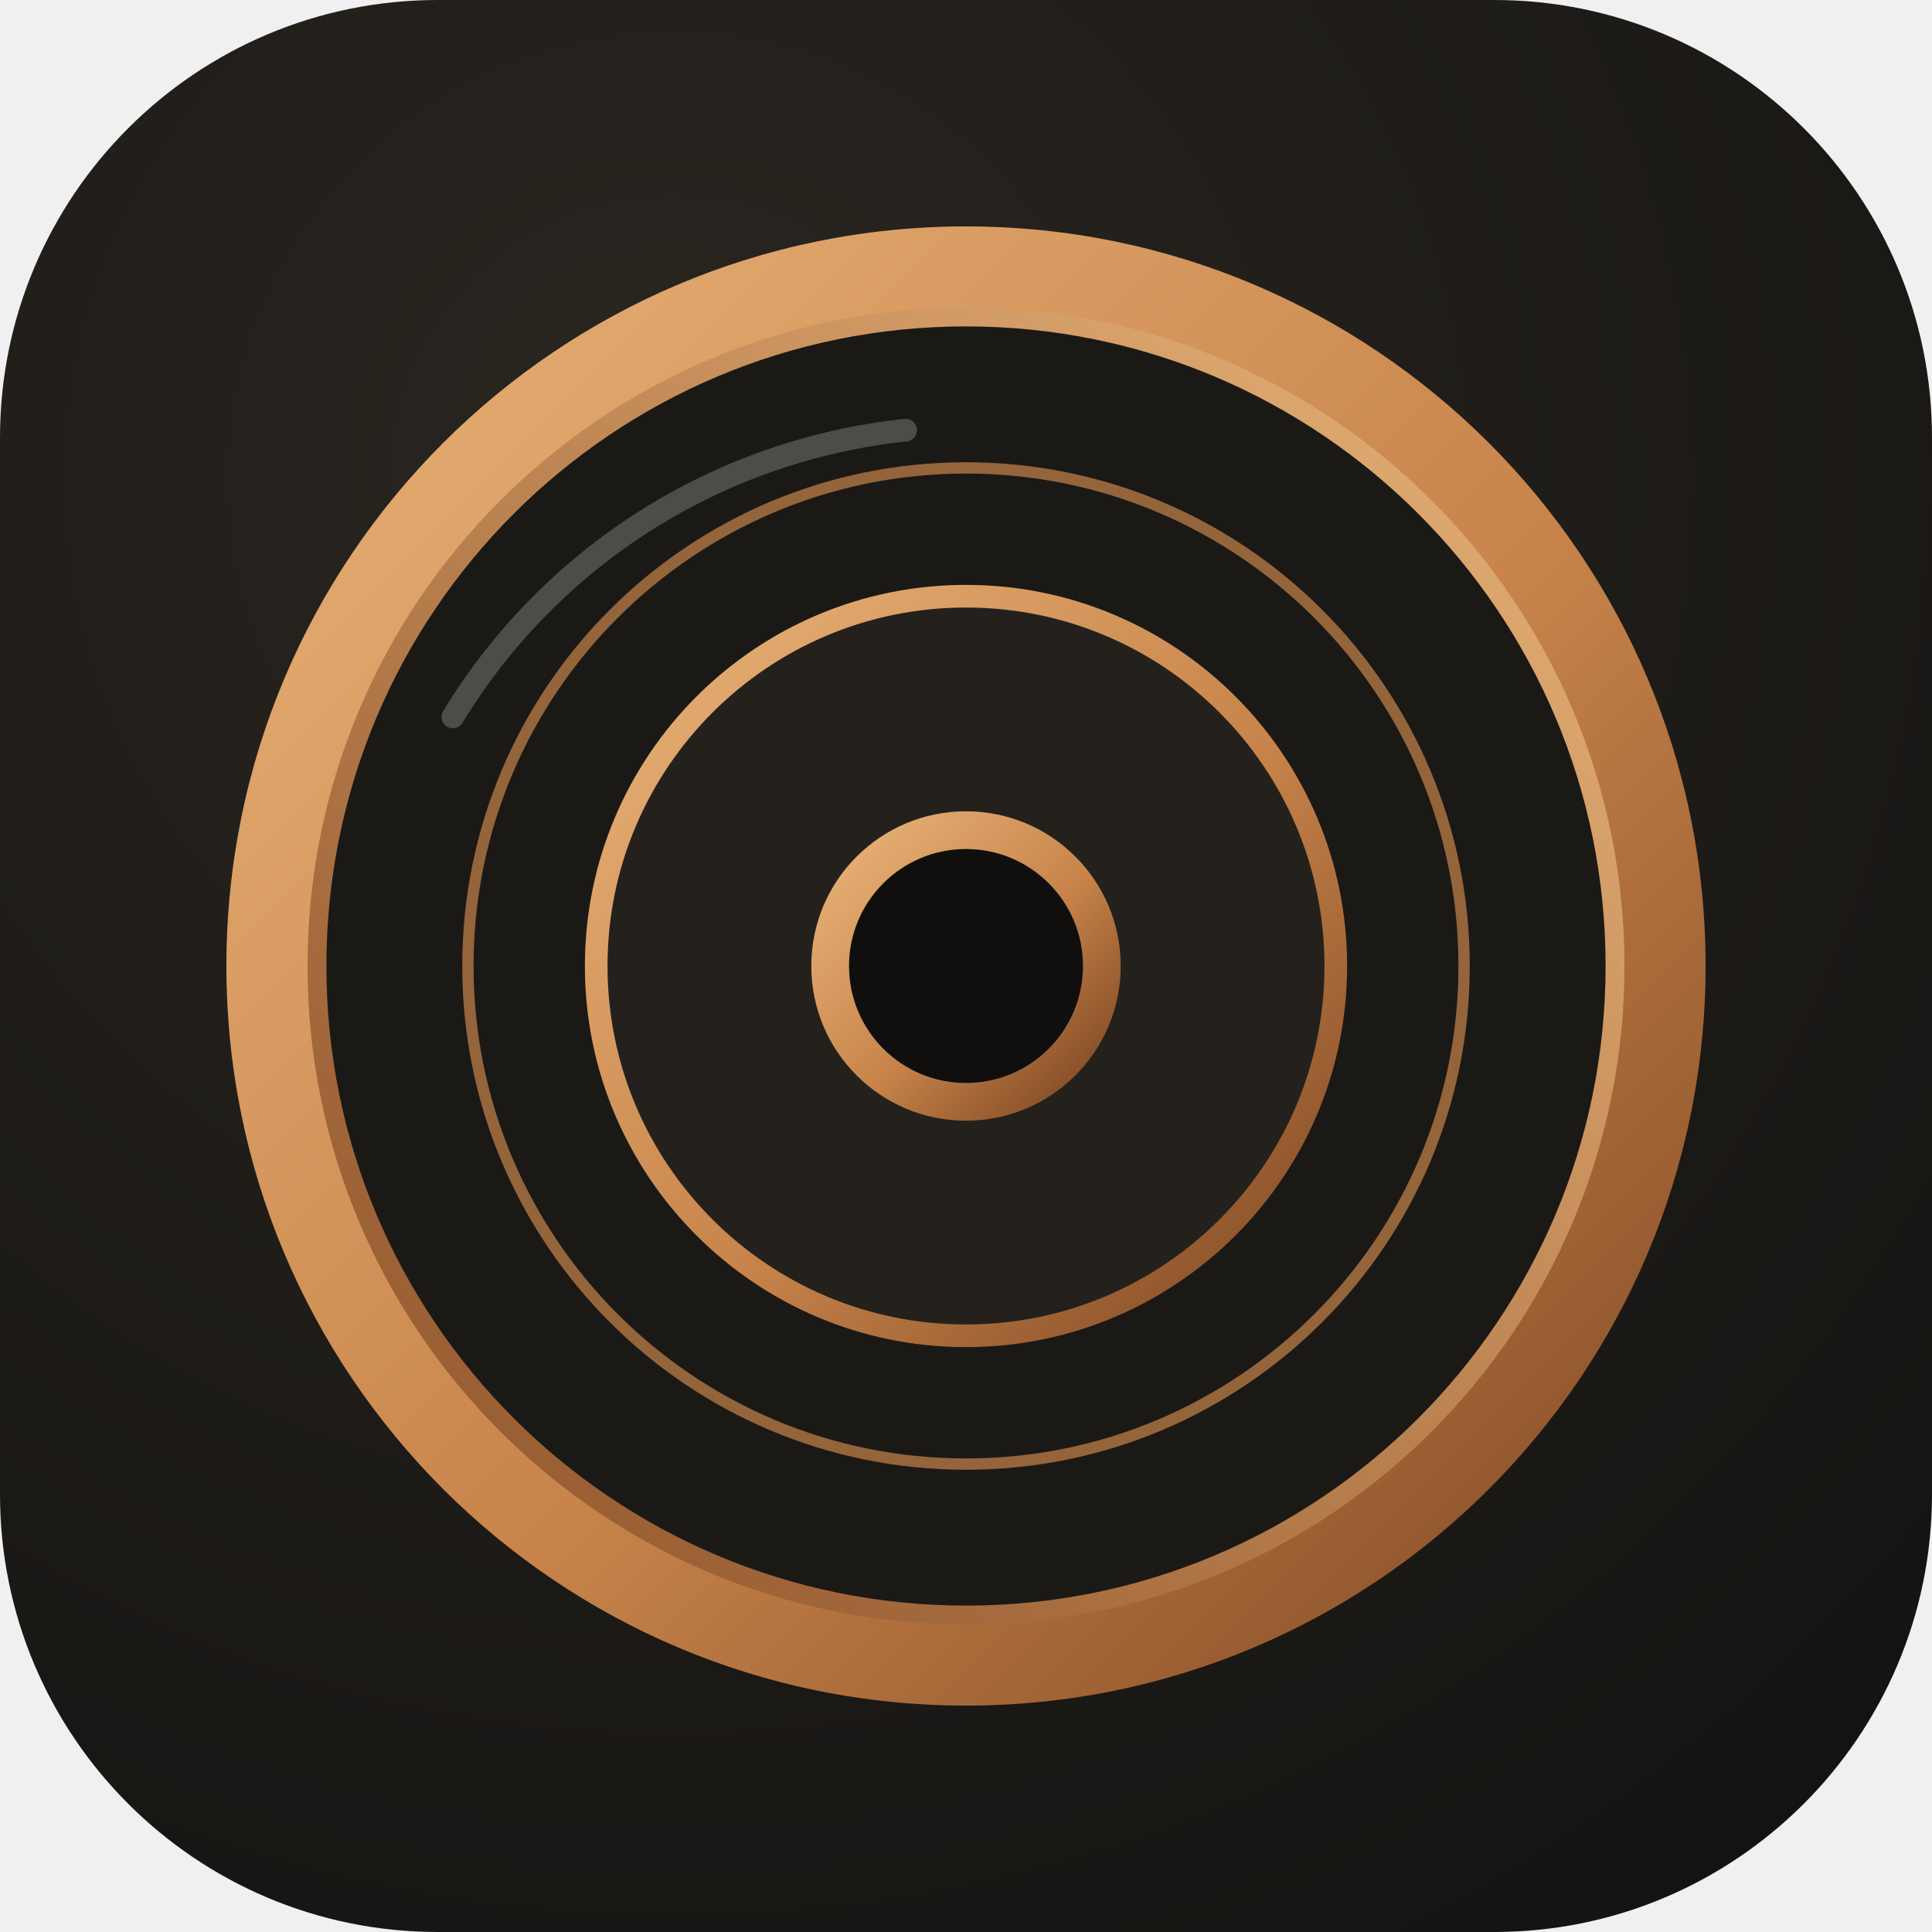
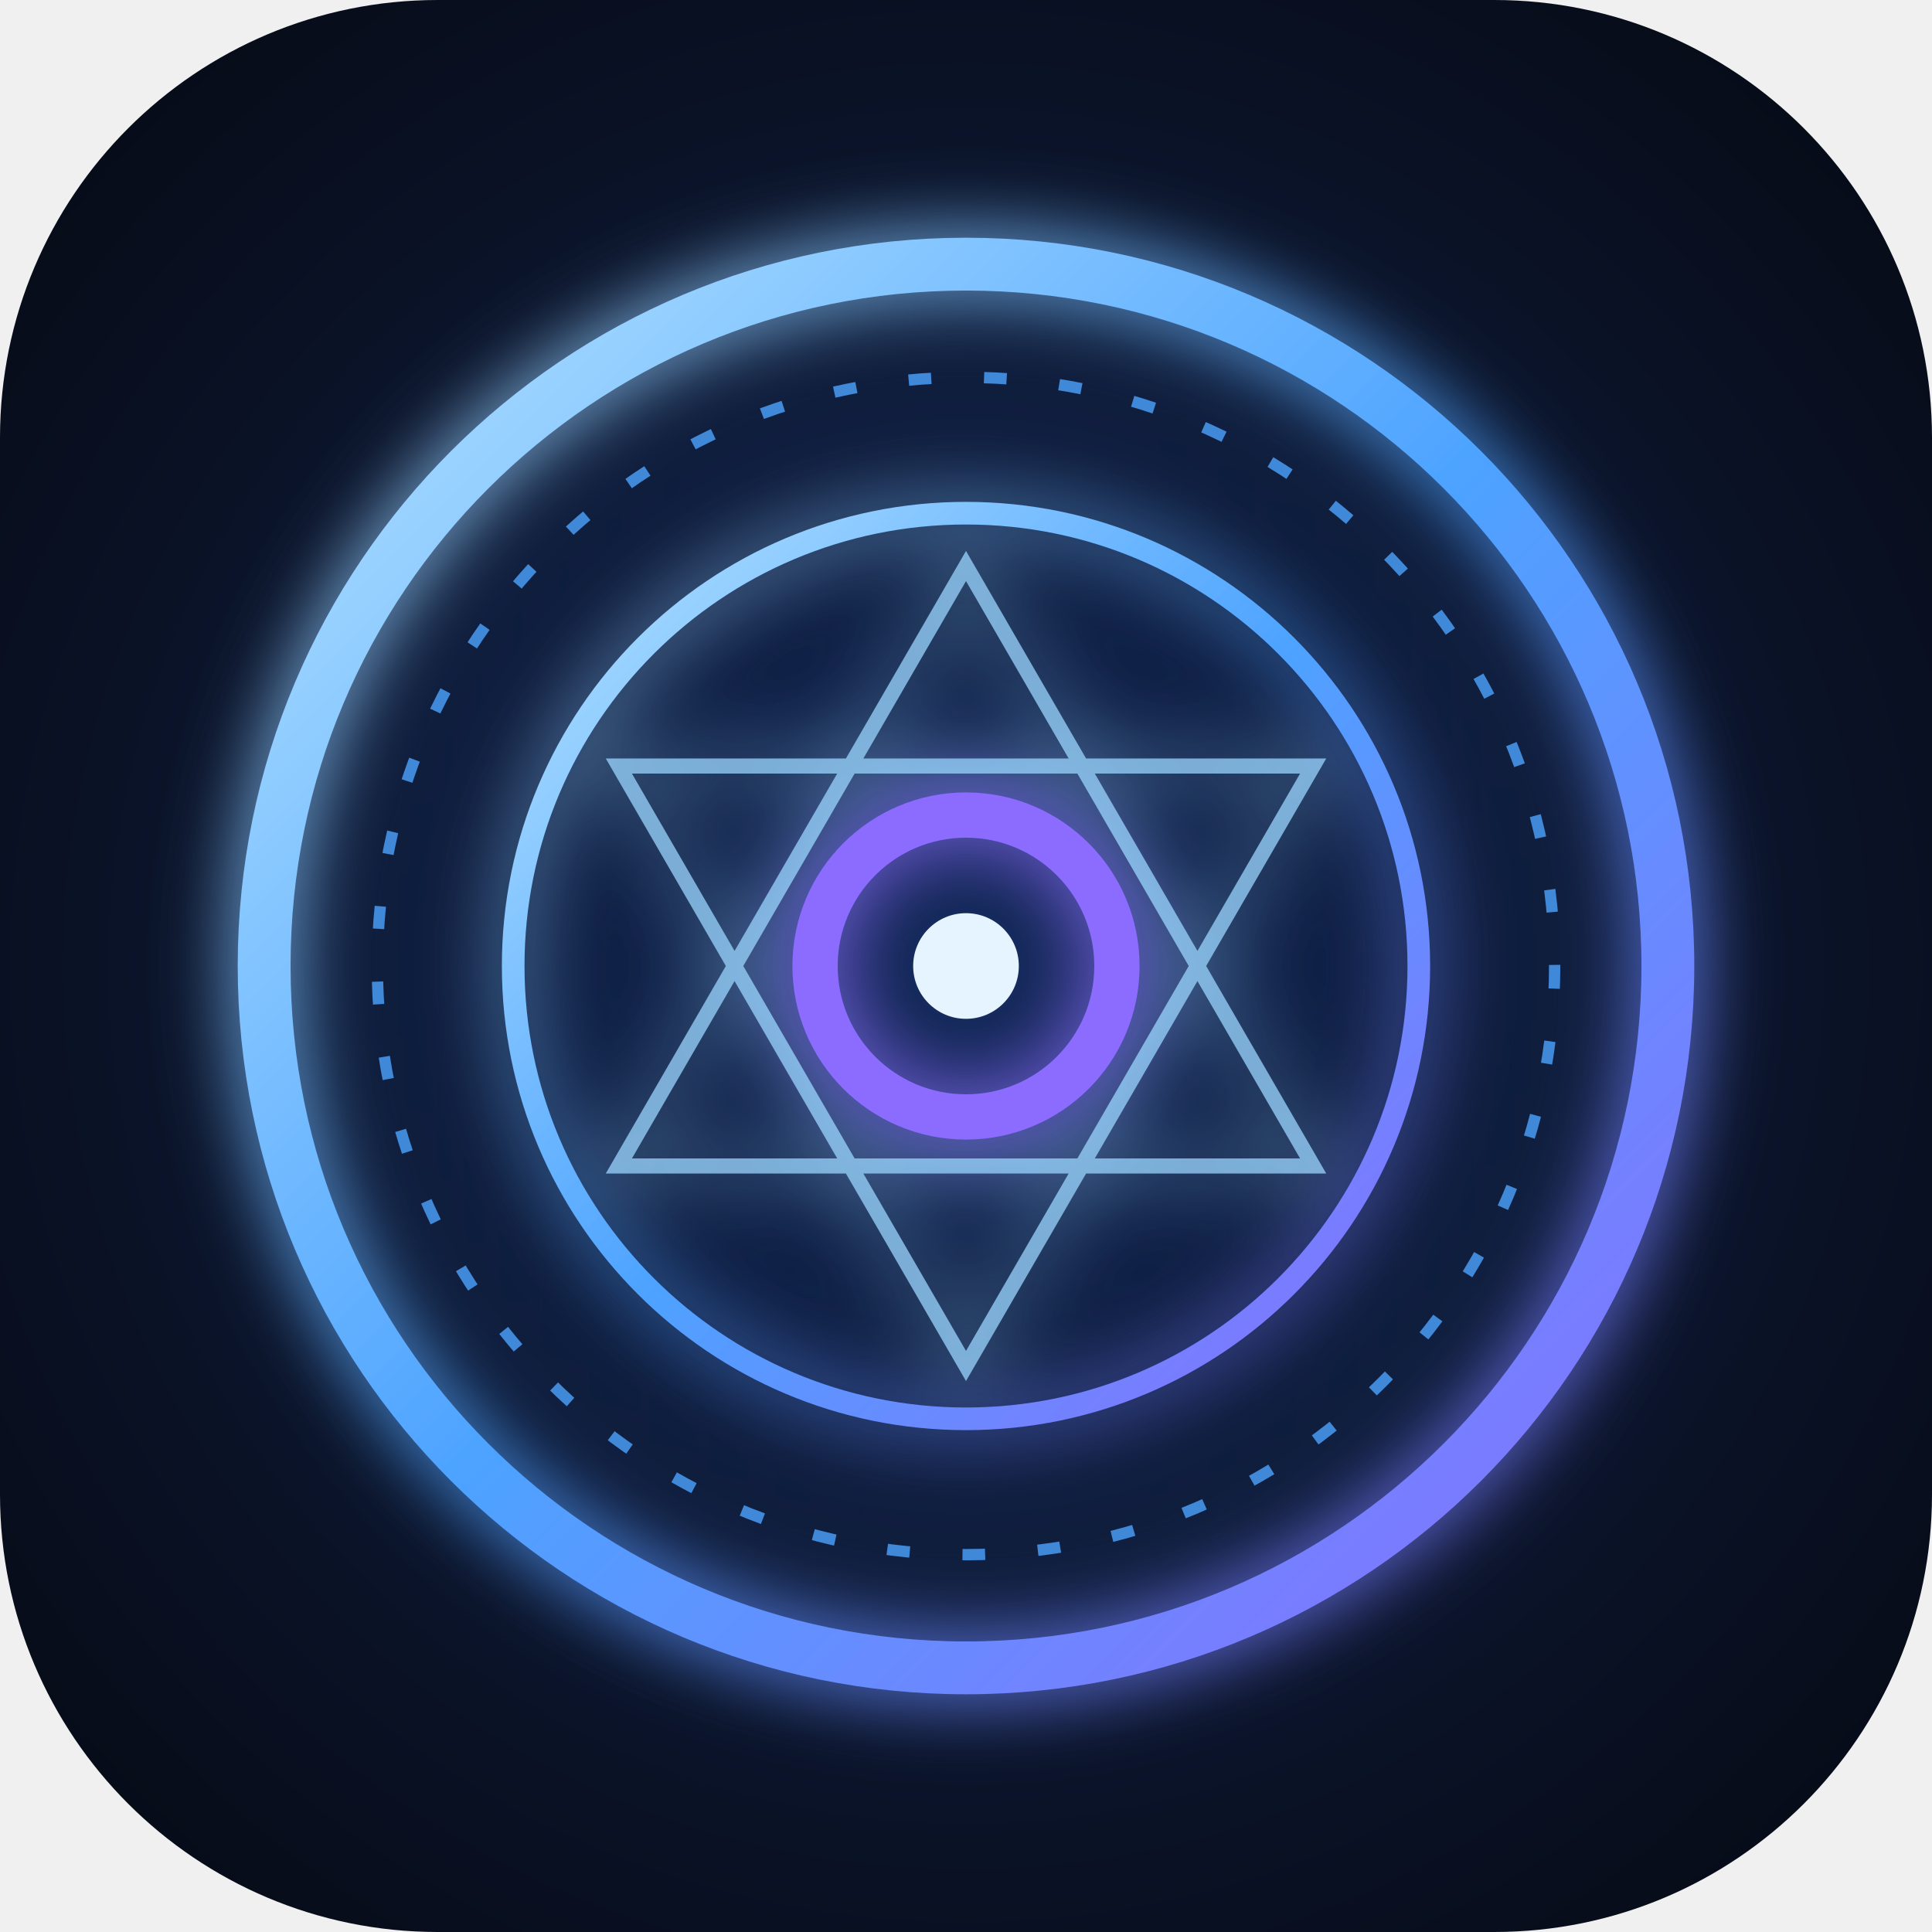
<svg xmlns="http://www.w3.org/2000/svg" viewBox="0 0 512 512">
  <defs>
-     <linearGradient id="cu" x1="0" y1="0" x2="1" y2="1">
-       <stop offset="0" stop-color="#e9b47a" />
-       <stop offset=".55" stop-color="#c8844a" />
-       <stop offset="1" stop-color="#7a4421" />
+     <radialGradient id="bg" cx=".5" cy=".5" r=".75">
+       <stop offset="0" stop-color="#13295a" />
+       <stop offset=".6" stop-color="#0a1226" />
+       <stop offset="1" stop-color="#05070e" />
+     </radialGradient>
+     <linearGradient id="bl" x1="0" y1="0" x2="1" y2="1">
+       <stop offset="0" stop-color="#b6e4ff" />
+       <stop offset=".5" stop-color="#4da3ff" />
+       <stop offset="1" stop-color="#8b6cff" />
    </linearGradient>
-     <linearGradient id="cu2" x1="1" y1="0" x2="0" y2="1">
-       <stop offset="0" stop-color="#e9b47a" />
-       <stop offset="1" stop-color="#8d5128" />
-     </linearGradient>
-     <radialGradient id="bg" cx=".35" cy=".25" r="1">
-       <stop offset="0" stop-color="#2a2620" />
-       <stop offset="1" stop-color="#121110" />
-     </radialGradient>
+     <filter id="gl" x="-30%" y="-30%" width="160%" height="160%">
+       <feGaussianBlur stdDeviation="10" result="b" />
+       <feMerge>
+         <feMergeNode in="b" />
+         <feMergeNode in="SourceGraphic" />
+       </feMerge>
+     </filter>
  </defs>
  <rect width="512" height="512" rx="116" fill="url(#bg)" />
-   <circle cx="256" cy="256" r="196" fill="url(#cu)" />
-   <circle cx="256" cy="256" r="172" fill="#1b1916" />
-   <circle cx="256" cy="256" r="172" fill="none" stroke="url(#cu2)" stroke-width="5" />
-   <circle cx="256" cy="256" r="132" fill="none" stroke="#c8844a" stroke-width="3" opacity=".7" />
-   <circle cx="256" cy="256" r="98" fill="#24211d" stroke="url(#cu)" stroke-width="6" />
-   <circle cx="256" cy="256" r="36" fill="#100f0e" stroke="url(#cu)" stroke-width="10" />
-   <path d="M120 190a160 160 0 0 1 120-76" fill="none" stroke="#fff" stroke-opacity=".22" stroke-width="6" stroke-linecap="round" />
+   <g fill="none" filter="url(#gl)">
+     <circle cx="256" cy="256" r="186" stroke="url(#bl)" stroke-width="14" />
+     <circle cx="256" cy="256" r="156" stroke="#4da3ff" stroke-width="3" stroke-dasharray="6 14" opacity=".8" />
+     <circle cx="256" cy="256" r="120" stroke="url(#bl)" stroke-width="6" />
+     <path d="M256 150l92 159H164z M256 362l-92-159h184z" stroke="#9ad6ff" stroke-width="4" opacity=".75" />
+     <circle cx="256" cy="256" r="40" stroke="#8b6cff" stroke-width="12" />
+   </g>
+   <circle cx="256" cy="256" r="14" fill="#e6f4ff" />
</svg>
